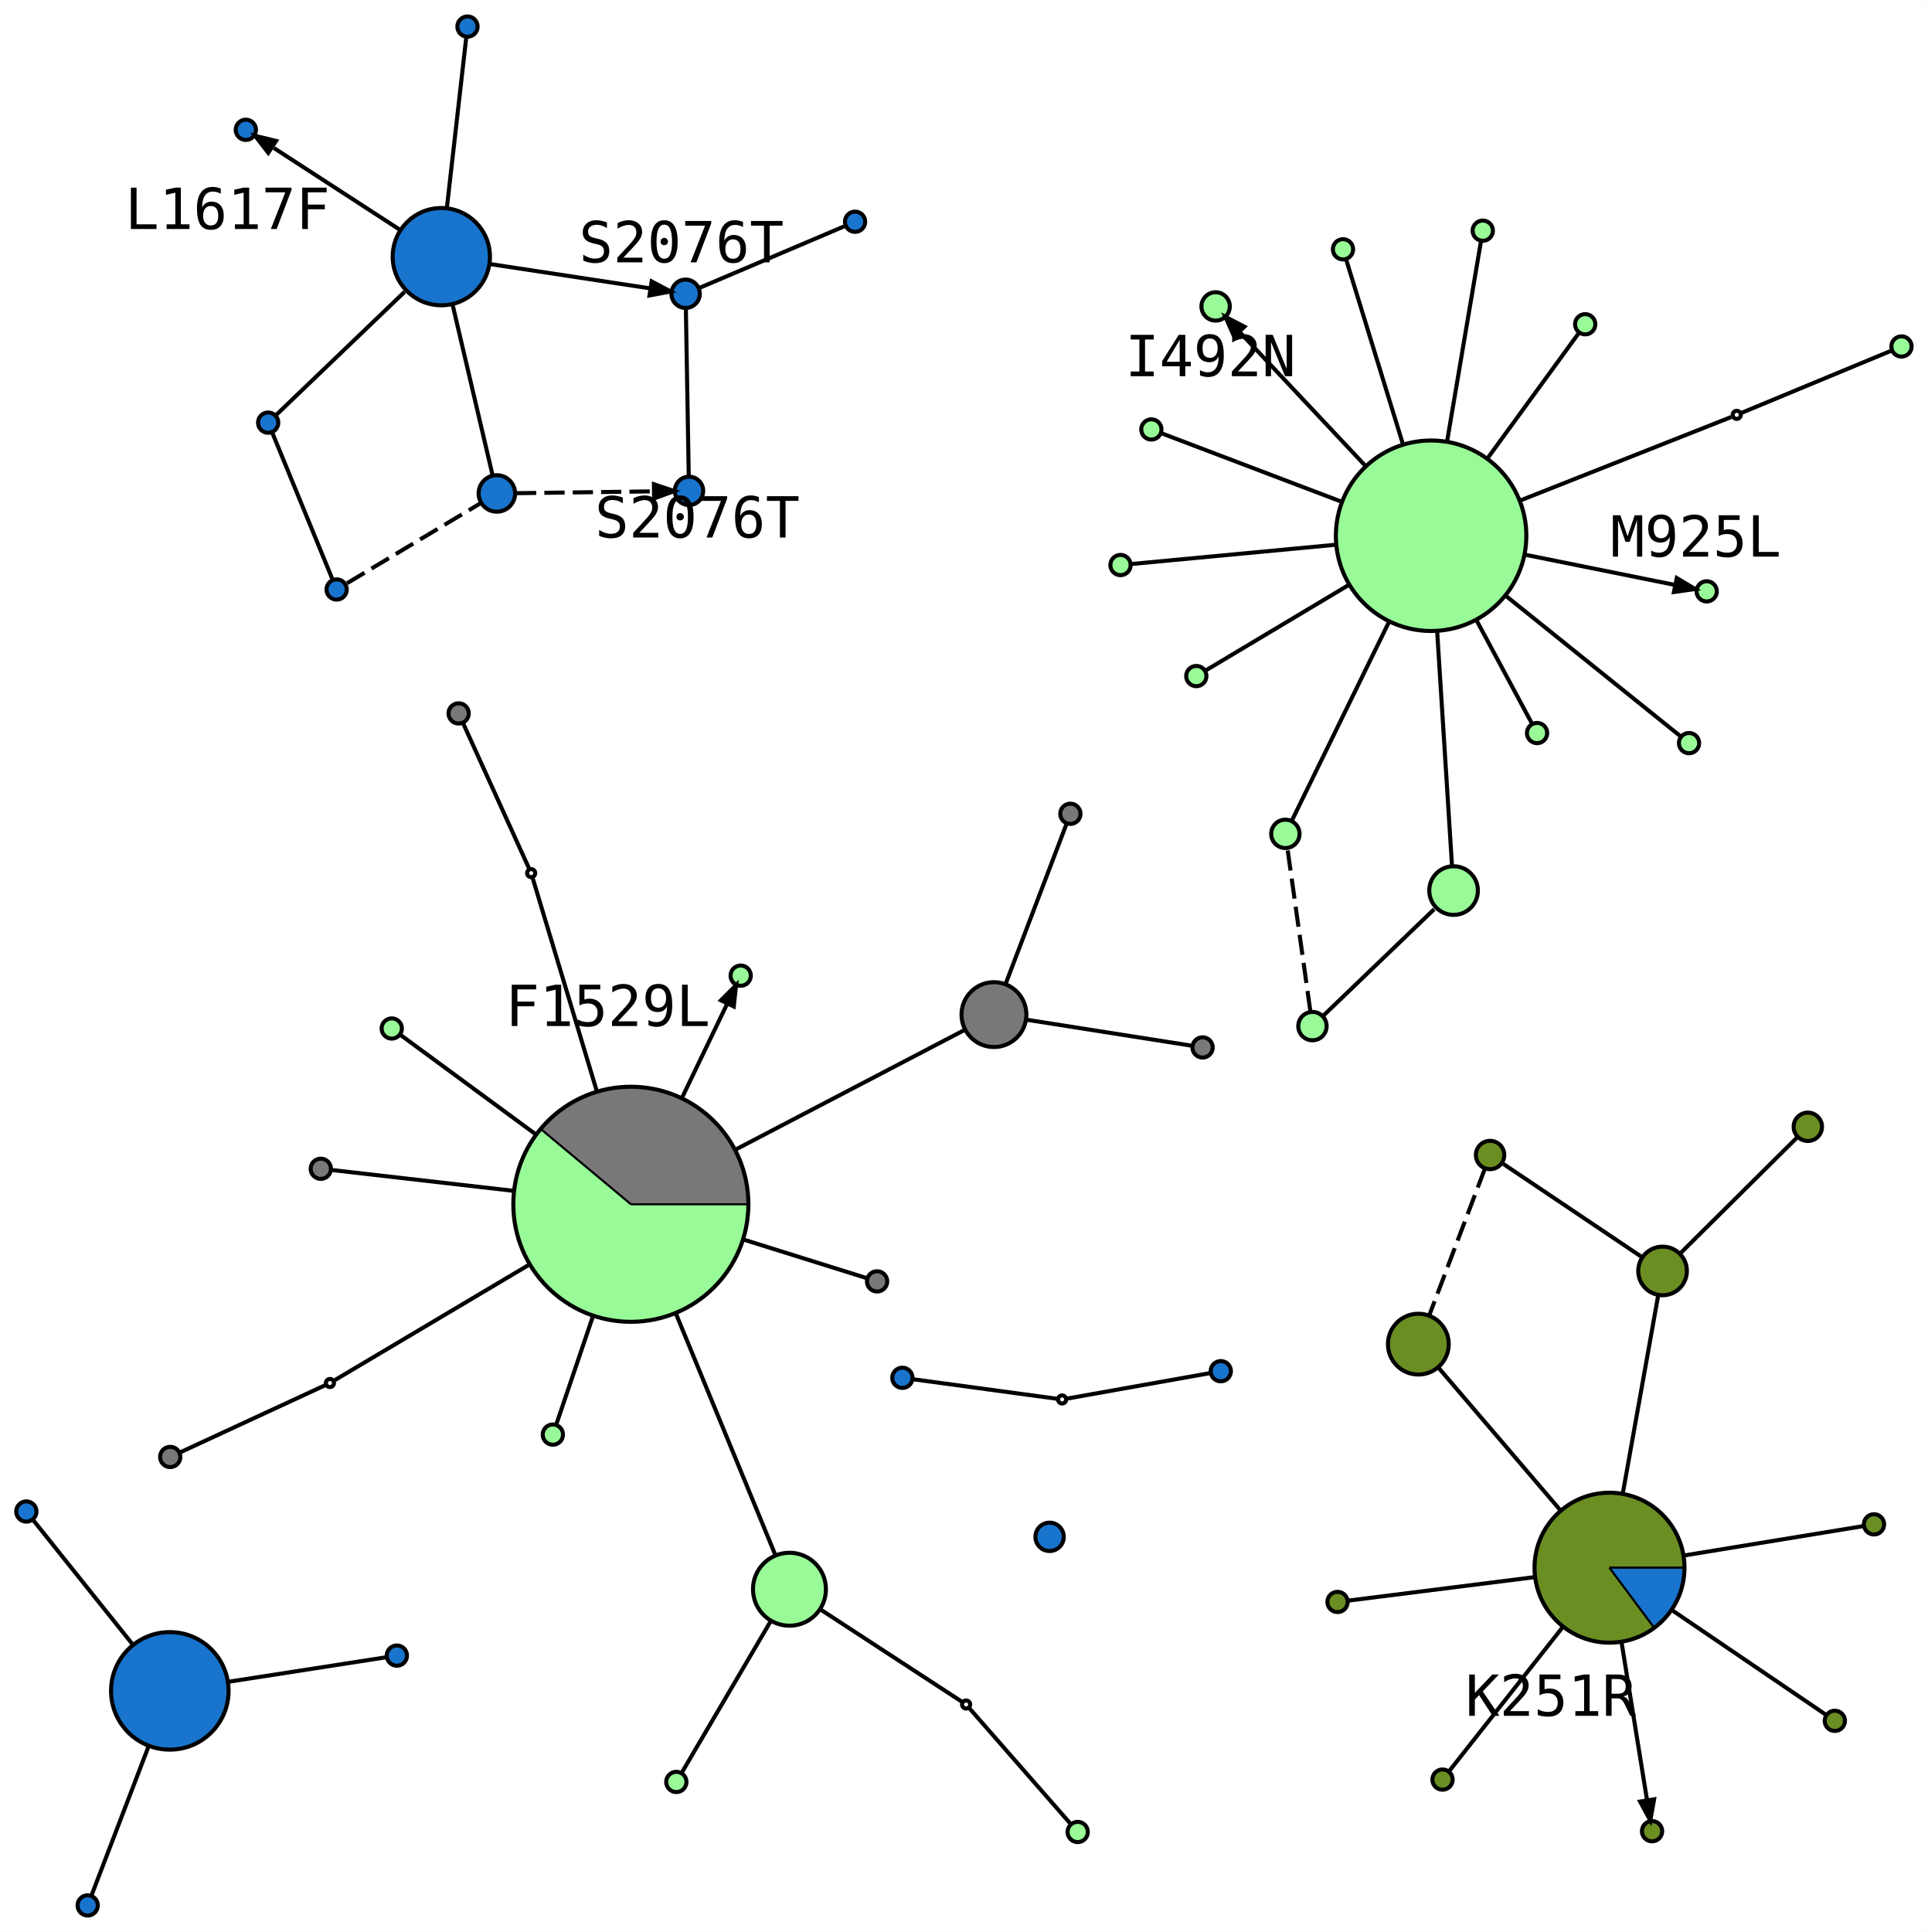
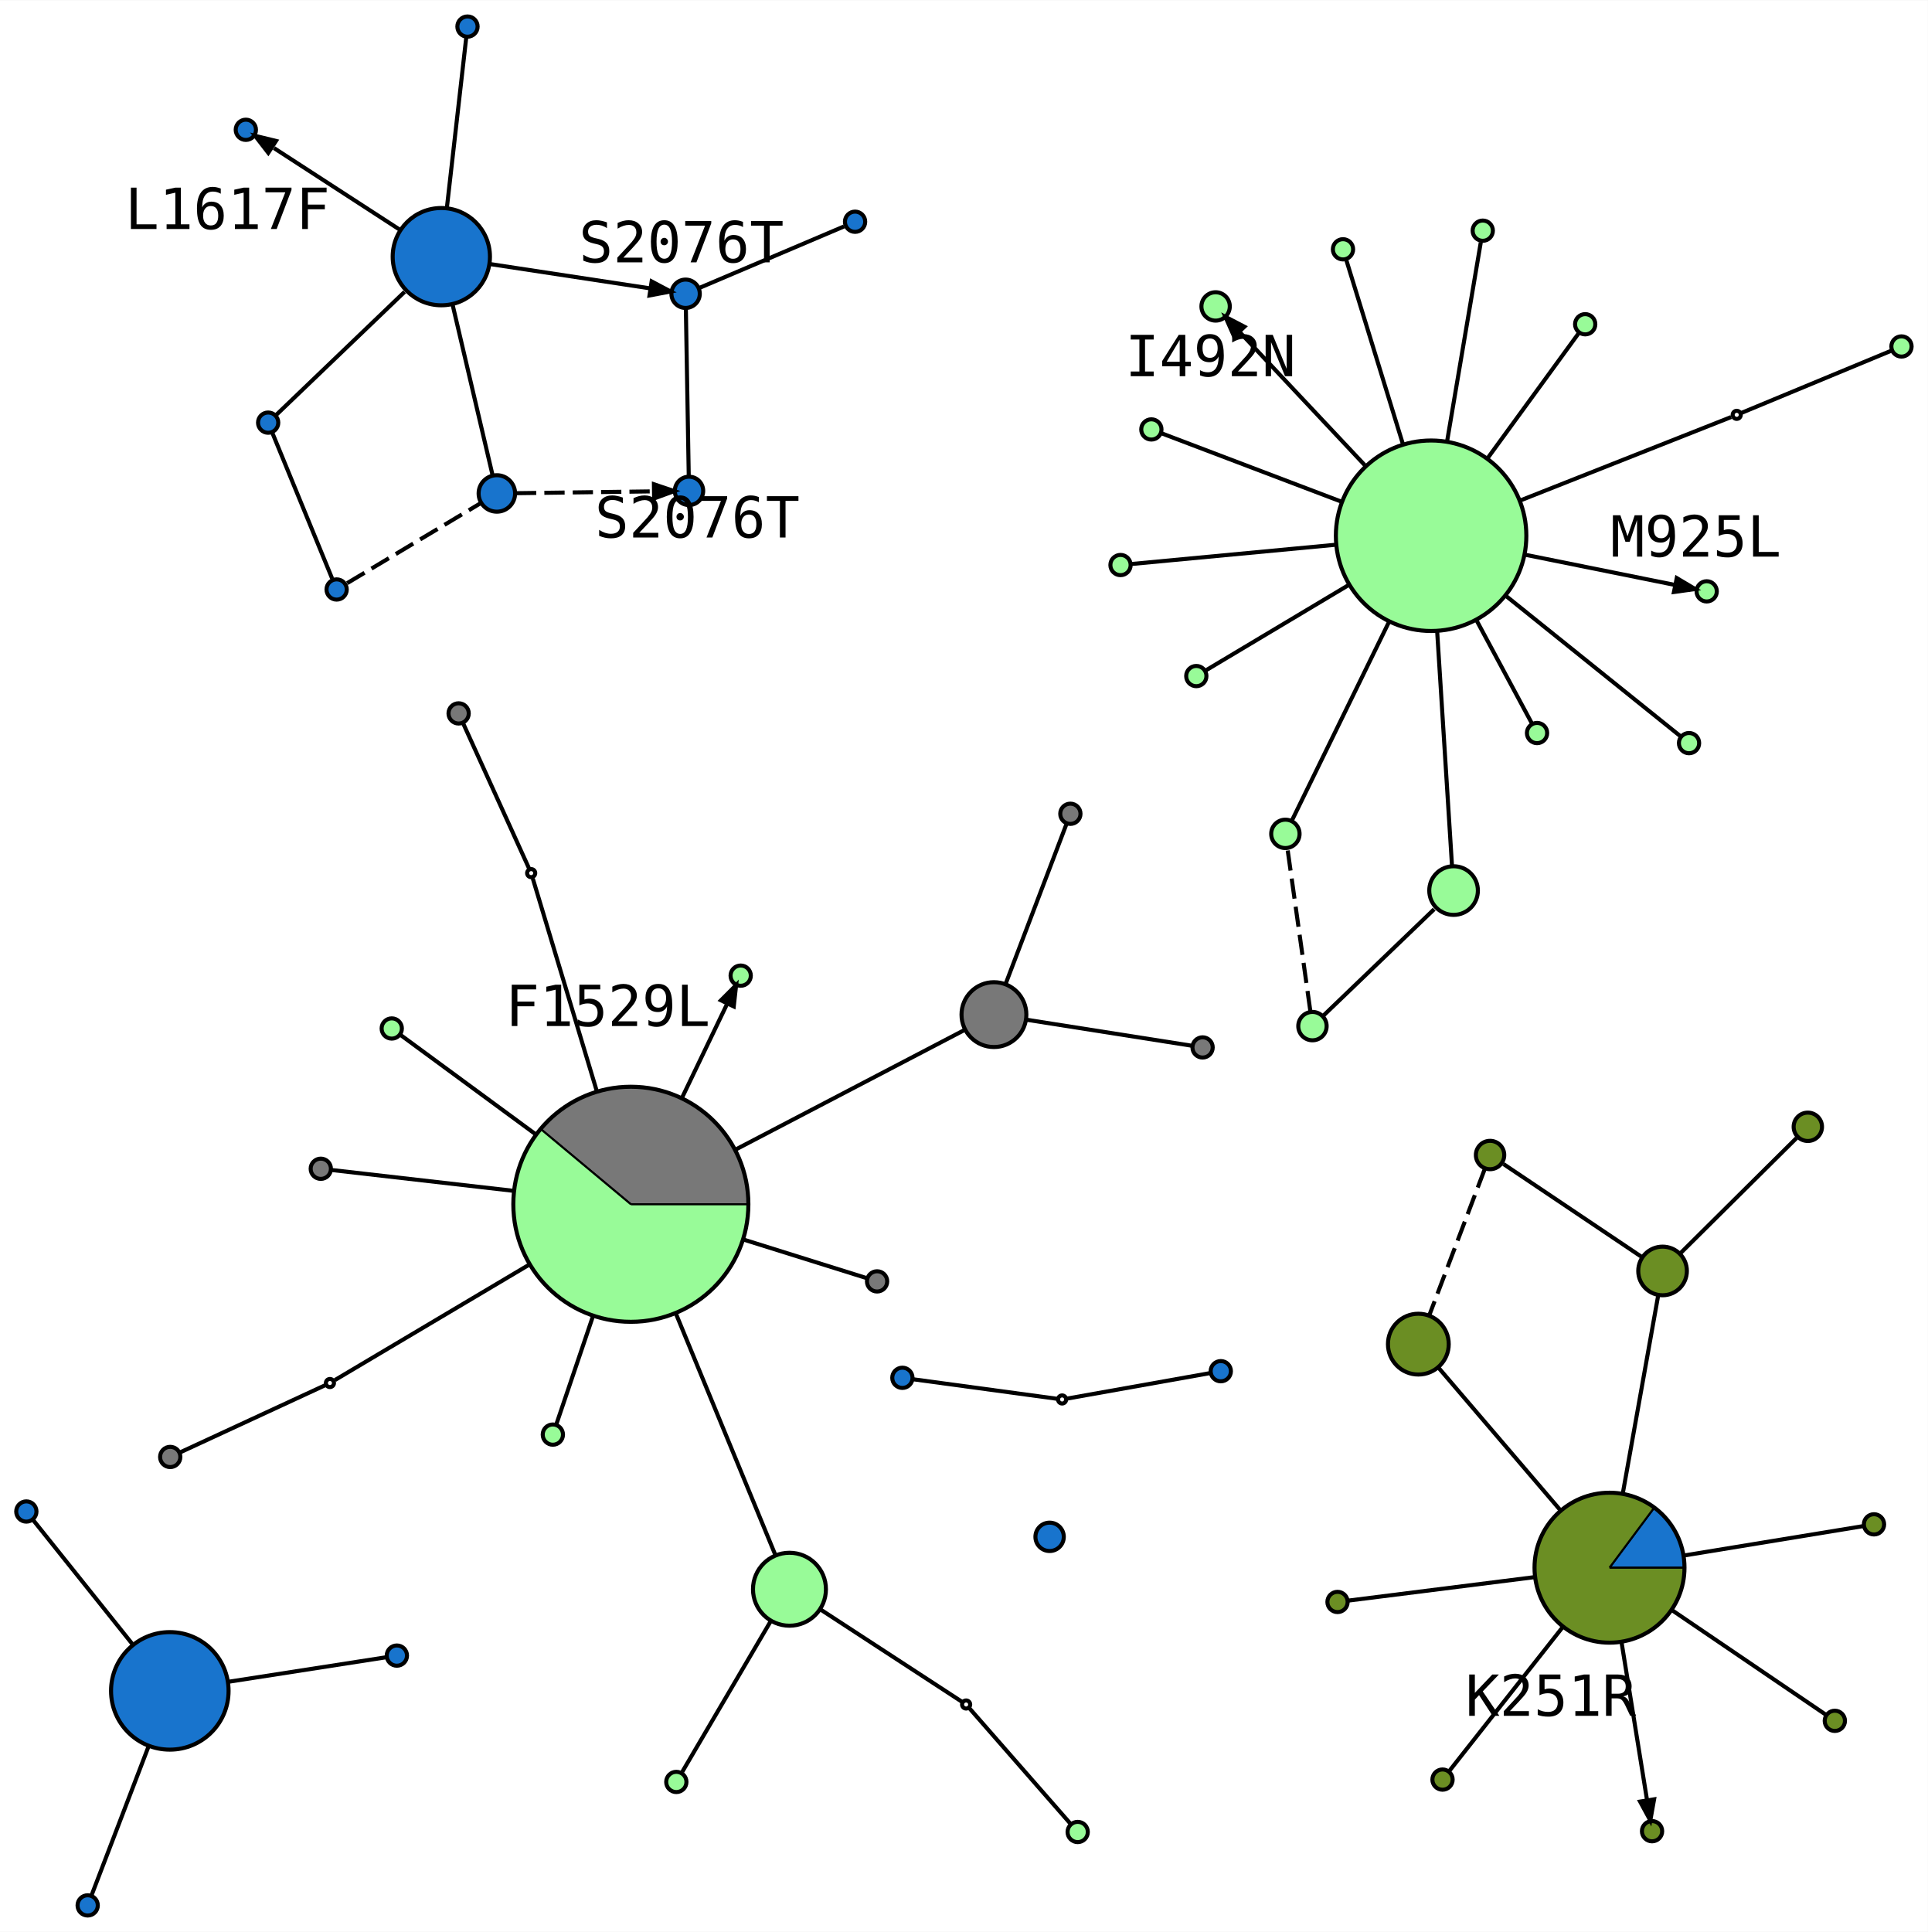
<svg xmlns="http://www.w3.org/2000/svg" width="476pt" height="477pt" viewBox="0.00 0.00 475.69 476.57">
  <g id="graph0" class="graph" transform="scale(1 1) rotate(0) translate(183.991 310.129)">
    <polygon fill="white" stroke="none" points="-183.991,166.438 -183.991,-310.129 291.703,-310.129 291.703,166.438 -183.991,166.438" />
    <g id="node1" class="node">
      <ellipse fill="palegreen" stroke="black" cx="92.496" cy="-170.776" rx="2.5" ry="2.5" />
    </g>
    <g id="node2" class="node">
      <ellipse fill="palegreen" stroke="black" cx="169.136" cy="-178.003" rx="23.5" ry="23.5" />
    </g>
    <g id="edge1" class="edge">
      <path fill="none" stroke="black" d="M95.046,-171.017C102.837,-171.751 126.935,-174.023 145.555,-175.779" />
    </g>
    <g id="node4" class="node">
      <ellipse fill="palegreen" stroke="black" cx="195.277" cy="-129.325" rx="2.5" ry="2.5" />
    </g>
    <g id="edge2" class="edge">
      <path fill="none" stroke="black" d="M180.374,-157.076C185.688,-147.181 191.414,-136.519 193.945,-131.806" />
    </g>
    <g id="node6" class="node">
      <ellipse fill="palegreen" stroke="black" cx="147.396" cy="-248.677" rx="2.5" ry="2.5" />
    </g>
    <g id="edge3" class="edge">
      <path fill="none" stroke="black" d="M162.137,-200.753C156.974,-217.54 150.469,-238.685 148.212,-246.025" />
    </g>
    <g id="node8" class="node">
      <ellipse fill="palegreen" stroke="black" cx="115.963" cy="-234.582" rx="3.5" ry="3.5" />
    </g>
    <g id="edge6" class="edge">
      <path fill="none" stroke="black" d="M152.893,-195.286C142.379,-206.473 129.308,-220.381 121.872,-228.294" />
      <polygon fill="black" stroke="black" points="120.521,-227.176 118.372,-232.018 123.072,-229.573 120.521,-227.176" />
      <text text-anchor="middle" x="114.713" y="-217.367" font-family="monospace" font-size="14.00">I492N</text>
    </g>
    <g id="node10" class="node">
      <ellipse fill="palegreen" stroke="black" cx="174.68" cy="-90.456" rx="6" ry="6" />
    </g>
    <g id="edge7" class="edge">
      <path fill="none" stroke="black" d="M170.621,-154.542C171.866,-134.89 173.555,-108.219 174.3,-96.454" />
    </g>
    <g id="node11" class="node">
      <ellipse fill="palegreen" stroke="black" cx="111.199" cy="-143.379" rx="2.5" ry="2.5" />
    </g>
    <g id="edge8" class="edge">
      <path fill="none" stroke="black" d="M148.872,-165.893C135.559,-157.937 119.541,-148.364 113.583,-144.804" />
    </g>
    <g id="node12" class="node">
      <ellipse fill="palegreen" stroke="black" cx="232.779" cy="-126.836" rx="2.5" ry="2.5" />
    </g>
    <g id="edge9" class="edge">
      <path fill="none" stroke="black" d="M187.544,-163.203C203.11,-150.689 223.917,-133.961 230.609,-128.58" />
    </g>
    <g id="node13" class="node">
      <ellipse fill="palegreen" stroke="black" cx="133.179" cy="-104.448" rx="3.5" ry="3.5" />
    </g>
    <g id="edge10" class="edge">
      <path fill="none" stroke="black" d="M158.736,-156.728C150.19,-139.247 138.85,-116.047 134.745,-107.652" />
    </g>
    <g id="node15" class="node">
      <ellipse fill="palegreen" stroke="black" cx="100.109" cy="-204.234" rx="2.5" ry="2.5" />
    </g>
    <g id="edge11" class="edge">
      <path fill="none" stroke="black" d="M146.915,-186.447C130.52,-192.677 109.867,-200.525 102.699,-203.25" />
    </g>
    <g id="node18" class="node">
      <ellipse fill="palegreen" stroke="black" cx="237.137" cy="-164.281" rx="2.5" ry="2.5" />
    </g>
    <g id="edge12" class="edge">
      <path fill="none" stroke="black" d="M192.538,-173.28C205.274,-170.71 220.214,-167.696 229.165,-165.89" />
      <polygon fill="black" stroke="black" points="229.749,-167.557 234.304,-164.852 229.057,-164.126 229.749,-167.557" />
      <text text-anchor="middle" x="234.473" y="-172.856" font-family="monospace" font-size="14.00">M925L</text>
    </g>
    <g id="node20" class="node">
      <ellipse fill="palegreen" stroke="black" cx="207.157" cy="-230.184" rx="2.5" ry="2.5" />
    </g>
    <g id="edge13" class="edge">
      <path fill="none" stroke="black" d="M183.078,-197.137C191.725,-209.004 201.881,-222.943 205.651,-228.116" />
    </g>
    <g id="node22" class="node">
      <ellipse fill="palegreen" stroke="black" cx="181.882" cy="-253.274" rx="2.5" ry="2.5" />
    </g>
    <g id="edge14" class="edge">
      <path fill="none" stroke="black" d="M173.099,-201.406C176.139,-219.359 180.037,-242.379 181.392,-250.38" />
    </g>
    <g id="node56" class="node">
      <ellipse fill="white" stroke="black" cx="244.548" cy="-207.832" rx="1" ry="1" />
    </g>
    <g id="edge4" class="edge">
      <path fill="none" stroke="black" d="M191.354,-186.791C210.818,-194.49 236.946,-204.825 243.174,-207.289" />
    </g>
    <g id="node3" class="node">
      <path fill="#787878" stroke="black" stroke-width="0.5" d="M-28.328,-13.053C-28.328,-13.053 0.673,-13.053 0.673,-13.053 0.673,-14.532 0.559,-16.009 0.334,-17.47 0.109,-18.931 -0.227,-20.373 -0.673,-21.783 -1.118,-23.193 -1.67,-24.567 -2.325,-25.893 -2.979,-27.219 -3.734,-28.492 -4.583,-29.703 -5.432,-30.914 -6.372,-32.058 -7.396,-33.125 -8.419,-34.192 -9.522,-35.179 -10.696,-36.078 -11.87,-36.977 -13.111,-37.785 -14.408,-38.495 -15.706,-39.205 -17.055,-39.814 -18.445,-40.318 -19.835,-40.822 -21.262,-41.218 -22.712,-41.505 -24.163,-41.791 -25.634,-41.966 -27.111,-42.028 -28.588,-42.09 -30.068,-42.039 -31.537,-41.875 -33.007,-41.712 -34.462,-41.436 -35.889,-41.05 -37.317,-40.665 -38.712,-40.171 -40.065,-39.572 -41.417,-38.974 -42.721,-38.273 -43.966,-37.475 -45.211,-36.678 -46.394,-35.787 -47.503,-34.809 -48.612,-33.831 -49.645,-32.77 -50.592,-31.635 -50.592,-31.635 -28.328,-13.053 -28.328,-13.053" />
      <path fill="palegreen" stroke="black" stroke-width="0.5" d="M-28.328,-13.053C-28.328,-13.053 -50.592,-31.635 -50.592,-31.635 -51.335,-30.745 -52.024,-29.811 -52.655,-28.838 -53.286,-27.866 -53.858,-26.856 -54.369,-25.815 -54.879,-24.774 -55.326,-23.703 -55.708,-22.608 -56.09,-21.513 -56.406,-20.397 -56.655,-19.264 -56.903,-18.132 -57.083,-16.985 -57.194,-15.831 -57.305,-14.677 -57.347,-13.517 -57.319,-12.358 -57.291,-11.199 -57.194,-10.043 -57.028,-8.895 -56.861,-7.748 -56.627,-6.611 -56.324,-5.492 -56.022,-4.372 -55.653,-3.272 -55.219,-2.197 -54.785,-1.122 -54.286,-0.074 -53.727,0.942 -53.167,1.957 -52.547,2.938 -51.87,3.88 -51.193,4.821 -50.461,5.721 -49.676,6.574 -48.891,7.428 -48.056,8.233 -47.175,8.987 -46.294,9.741 -45.368,10.441 -44.403,11.083 -43.438,11.726 -42.435,12.31 -41.4,12.833 -40.365,13.356 -39.3,13.816 -38.21,14.211 -37.12,14.606 -36.007,14.935 -34.877,15.197 -33.748,15.459 -32.604,15.653 -31.451,15.778 -30.298,15.903 -29.139,15.958 -27.98,15.944 -26.82,15.931 -25.663,15.847 -24.514,15.695 -23.364,15.542 -22.225,15.321 -21.102,15.032 -19.979,14.743 -18.875,14.387 -17.794,13.966 -16.714,13.545 -15.66,13.059 -14.638,12.512 -13.616,11.965 -12.627,11.357 -11.678,10.691 -10.729,10.025 -9.82,9.303 -8.957,8.529 -8.094,7.754 -7.279,6.929 -6.515,6.057 -5.751,5.185 -5.039,4.267 -4.385,3.31 -3.731,2.353 -3.135,1.357 -2.6,0.329 -2.065,-0.7 -1.592,-1.76 -1.184,-2.845 -0.775,-3.93 -0.433,-5.039 -0.157,-6.165 0.118,-7.292 0.326,-8.433 0.464,-9.584 0.603,-10.736 0.673,-11.894 0.673,-13.053 0.673,-13.053 -28.328,-13.053 -28.328,-13.053" />
      <ellipse fill="none" stroke="black" cx="-28.328" cy="-13.053" rx="29" ry="29" />
    </g>
    <g id="node5" class="node">
      <ellipse fill="palegreen" stroke="black" cx="10.81" cy="81.93" rx="9" ry="9" />
    </g>
    <g id="edge15" class="edge">
      <path fill="none" stroke="black" d="M-17.217,13.911C-8.9,34.094 1.94,60.403 7.38,73.605" />
    </g>
    <g id="node14" class="node">
      <ellipse fill="palegreen" stroke="black" cx="-47.574" cy="43.775" rx="2.5" ry="2.5" />
    </g>
    <g id="edge16" class="edge">
      <path fill="none" stroke="black" d="M-37.725,14.695C-41.389,25.514 -45.097,36.462 -46.722,41.26" />
    </g>
    <g id="node17" class="node">
      <ellipse fill="palegreen" stroke="black" cx="-1.225" cy="-69.465" rx="2.5" ry="2.5" />
    </g>
    <g id="edge17" class="edge">
      <path fill="none" stroke="black" d="M-15.729,-39.278C-11.665,-47.737 -7.486,-56.435 -4.664,-62.308" />
      <polygon fill="black" stroke="black" points="-6.092,-63.377 -2.349,-67.126 -2.937,-61.862 -6.092,-63.377" />
      <text text-anchor="middle" x="-34.023" y="-57.034" font-family="monospace" font-size="14.00">F1529L</text>
    </g>
    <g id="node19" class="node">
      <ellipse fill="palegreen" stroke="black" cx="-87.325" cy="-56.425" rx="2.5" ry="2.5" />
    </g>
    <g id="edge18" class="edge">
      <path fill="none" stroke="black" d="M-51.984,-30.444C-65.064,-40.06 -79.739,-50.848 -85.162,-54.834" />
    </g>
    <g id="node23" class="node">
      <ellipse fill="#787878" stroke="black" cx="61.264" cy="-59.85" rx="8" ry="8" />
    </g>
    <g id="edge19" class="edge">
      <path fill="none" stroke="black" d="M-2.414,-26.589C16.811,-36.631 41.715,-49.639 53.897,-56.002" />
    </g>
    <g id="node27" class="node">
      <ellipse fill="#787878" stroke="black" cx="-104.835" cy="-21.815" rx="2.5" ry="2.5" />
    </g>
    <g id="edge24" class="edge">
      <path fill="none" stroke="black" d="M-57.252,-16.366C-74.855,-18.382 -95.265,-20.719 -102.3,-21.525" />
    </g>
    <g id="node28" class="node">
      <ellipse fill="#787878" stroke="black" cx="32.431" cy="5.972" rx="2.5" ry="2.5" />
    </g>
    <g id="edge25" class="edge">
      <path fill="none" stroke="black" d="M-0.438,-4.321C11.791,-0.491 24.562,3.507 29.876,5.172" />
    </g>
    <g id="node57" class="node">
      <ellipse fill="white" stroke="black" cx="-52.923" cy="-94.757" rx="1" ry="1" />
    </g>
    <g id="edge20" class="edge">
      <path fill="none" stroke="black" d="M-36.792,-41.171C-43.017,-61.851 -50.698,-87.367 -52.521,-93.423" />
    </g>
    <g id="node58" class="node">
      <ellipse fill="white" stroke="black" cx="-102.581" cy="31.049" rx="1" ry="1" />
    </g>
    <g id="edge22" class="edge">
      <path fill="none" stroke="black" d="M-53.466,1.878C-72.315,13.073 -95.782,27.011 -101.354,30.32" />
    </g>
    <g id="node21" class="node">
      <ellipse fill="palegreen" stroke="black" cx="-17.108" cy="129.477" rx="2.5" ry="2.5" />
    </g>
    <g id="edge28" class="edge">
      <path fill="none" stroke="black" d="M6.2,89.781C-0.243,100.754 -11.603,120.102 -15.637,126.971" />
    </g>
    <g id="node59" class="node">
      <ellipse fill="white" stroke="black" cx="54.403" cy="110.369" rx="1" ry="1" />
    </g>
    <g id="edge26" class="edge">
      <path fill="none" stroke="black" d="M18.404,86.884C29.332,94.013 48.698,106.647 53.368,109.694" />
    </g>
    <g id="node7" class="node">
      <ellipse fill="palegreen" stroke="black" cx="285.203" cy="-224.703" rx="2.5" ry="2.5" />
    </g>
    <g id="node9" class="node">
      <ellipse fill="palegreen" stroke="black" cx="139.859" cy="-57.011" rx="3.5" ry="3.5" />
    </g>
    <g id="edge29" class="edge">
      <path fill="none" stroke="black" d="M142.592,-59.636C148.492,-65.302 162.487,-78.745 169.893,-85.858" />
    </g>
    <g id="edge54" class="edge">
      <path fill="none" stroke="black" stroke-dasharray="5,2" d="M139.335,-60.734C138.08,-69.645 134.917,-92.113 133.683,-100.873" />
    </g>
    <g id="node16" class="node">
      <ellipse fill="palegreen" stroke="black" cx="81.93" cy="141.824" rx="2.5" ry="2.5" />
    </g>
    <g id="node25" class="node">
      <ellipse fill="#787878" stroke="black" cx="112.749" cy="-51.753" rx="2.5" ry="2.5" />
    </g>
    <g id="edge30" class="edge">
      <path fill="none" stroke="black" d="M69.309,-58.585C81.074,-56.735 102.398,-53.381 109.981,-52.189" />
    </g>
    <g id="node29" class="node">
      <ellipse fill="#787878" stroke="black" cx="80.124" cy="-109.402" rx="2.5" ry="2.5" />
    </g>
    <g id="edge31" class="edge">
      <path fill="none" stroke="black" d="M64.211,-67.593C68.521,-78.916 76.332,-99.439 79.11,-106.738" />
    </g>
    <g id="node24" class="node">
      <ellipse fill="#787878" stroke="black" cx="-70.823" cy="-134.168" rx="2.5" ry="2.5" />
    </g>
    <g id="node26" class="node">
      <ellipse fill="#787878" stroke="black" cx="-141.99" cy="49.291" rx="2.5" ry="2.5" />
    </g>
    <g id="node30" class="node">
      <ellipse fill="#1874cd" stroke="black" cx="-142.09" cy="107.007" rx="14.5" ry="14.5" />
    </g>
    <g id="node38" class="node">
      <ellipse fill="#1874cd" stroke="black" cx="-86.063" cy="98.303" rx="2.5" ry="2.5" />
    </g>
    <g id="edge32" class="edge">
      <path fill="none" stroke="black" d="M-127.662,104.766C-114.433,102.711 -95.872,99.827 -88.877,98.74" />
    </g>
    <g id="node41" class="node">
      <ellipse fill="#1874cd" stroke="black" cx="-162.356" cy="159.938" rx="2.5" ry="2.5" />
    </g>
    <g id="edge33" class="edge">
      <path fill="none" stroke="black" d="M-147.309,120.638C-152.094,133.136 -158.808,150.671 -161.338,157.28" />
    </g>
    <g id="node44" class="node">
      <ellipse fill="#1874cd" stroke="black" cx="-177.491" cy="62.751" rx="2.5" ry="2.5" />
    </g>
    <g id="edge34" class="edge">
      <path fill="none" stroke="black" d="M-151.391,95.38C-159.75,84.931 -171.361,70.415 -175.733,64.95" />
    </g>
    <g id="node31" class="node">
      <ellipse fill="#1874cd" stroke="black" cx="-75.096" cy="-246.863" rx="12" ry="12" />
    </g>
    <g id="node36" class="node">
      <ellipse fill="#1874cd" stroke="black" cx="-117.822" cy="-205.908" rx="2.5" ry="2.5" />
    </g>
    <g id="edge35" class="edge">
      <path fill="none" stroke="black" d="M-84.157,-238.178C-94.347,-228.41 -110.202,-213.212 -115.79,-207.856" />
    </g>
    <g id="node37" class="node">
      <ellipse fill="#1874cd" stroke="black" cx="-68.638" cy="-303.629" rx="2.5" ry="2.5" />
    </g>
    <g id="edge36" class="edge">
      <path fill="none" stroke="black" d="M-73.727,-258.902C-72.187,-272.44 -69.79,-293.505 -68.946,-300.929" />
    </g>
    <g id="node39" class="node">
      <ellipse fill="#1874cd" stroke="black" cx="-14.818" cy="-237.707" rx="3.5" ry="3.5" />
    </g>
    <g id="edge37" class="edge">
      <path fill="none" stroke="black" d="M-63.187,-245.054C-51.492,-243.278 -33.93,-240.61 -23.497,-239.025" />
      <polygon fill="black" stroke="black" points="-23.197,-240.75 -18.517,-238.269 -23.723,-237.289 -23.197,-240.75" />
      <text text-anchor="middle" x="-15.861" y="-245.463" font-family="monospace" font-size="14.00">S2076T</text>
    </g>
    <g id="node42" class="node">
      <ellipse fill="#1874cd" stroke="black" cx="-61.391" cy="-188.439" rx="4.5" ry="4.5" />
    </g>
    <g id="edge38" class="edge">
      <path fill="none" stroke="black" d="M-72.323,-235.04C-69.288,-222.103 -64.575,-202.012 -62.47,-193.039" />
    </g>
    <g id="node43" class="node">
      <ellipse fill="#1874cd" stroke="black" cx="-123.33" cy="-278.163" rx="2.5" ry="2.5" />
    </g>
    <g id="edge39" class="edge">
      <path fill="none" stroke="black" d="M-85.326,-253.501C-94.672,-259.566 -108.241,-268.371 -116.384,-273.655" />
      <polygon fill="black" stroke="black" points="-117.794,-272.484 -121.036,-276.674 -115.889,-275.42 -117.794,-272.484" />
      <text text-anchor="middle" x="-127.87" y="-253.686" font-family="monospace" font-size="14.00">L1617F</text>
    </g>
    <g id="node32" class="node">
      <ellipse fill="#1874cd" stroke="black" cx="38.674" cy="29.763" rx="2.5" ry="2.5" />
    </g>
    <g id="node60" class="node">
      <ellipse fill="white" stroke="black" cx="78.086" cy="35.107" rx="1" ry="1" />
    </g>
    <g id="edge40" class="edge">
      <path fill="none" stroke="black" d="M41.26,30.113C48.932,31.154 71.373,34.197 76.864,34.942" />
    </g>
    <g id="node33" class="node">
      <ellipse fill="#1874cd" stroke="black" cx="-100.926" cy="-164.742" rx="2.5" ry="2.5" />
    </g>
    <g id="edge42" class="edge">
      <path fill="none" stroke="black" d="M-102.034,-167.443C-105.147,-175.027 -113.931,-196.429 -116.859,-203.562" />
    </g>
    <g id="edge55" class="edge">
      <path fill="none" stroke="black" stroke-dasharray="5,2" d="M-98.332,-166.297C-91.598,-170.333 -73.521,-181.168 -65.418,-186.025" />
    </g>
    <g id="node34" class="node">
      <ellipse fill="#1874cd" stroke="black" cx="117.239" cy="28.13" rx="2.5" ry="2.5" />
    </g>
    <g id="node35" class="node">
-       <path fill="olivedrab" stroke="black" stroke-width="0.5" d="M213.157,76.614C213.157,76.614 231.657,76.614 231.657,76.614 231.657,75.582 231.571,74.552 231.399,73.534 231.227,72.516 230.97,71.515 230.632,70.54 230.293,69.565 229.873,68.62 229.376,67.716 228.88,66.811 228.309,65.949 227.669,65.139 227.029,64.33 226.322,63.575 225.556,62.884 224.79,62.192 223.967,61.566 223.097,61.011 222.227,60.457 221.311,59.976 220.361,59.574 219.41,59.172 218.428,58.85 217.423,58.612 216.419,58.374 215.397,58.221 214.367,58.153 213.337,58.086 212.303,58.105 211.277,58.21 210.25,58.315 209.234,58.505 208.239,58.779 207.244,59.054 206.274,59.411 205.339,59.847 204.403,60.283 203.506,60.797 202.656,61.383 201.807,61.968 201.008,62.624 200.267,63.343 199.527,64.062 198.848,64.842 198.238,65.675 197.628,66.507 197.088,67.389 196.625,68.311 196.162,69.233 195.776,70.193 195.473,71.179 195.17,72.166 194.95,73.176 194.815,74.199 194.681,75.222 194.632,76.255 194.669,77.286 194.707,78.318 194.831,79.344 195.039,80.355 195.248,81.366 195.541,82.357 195.915,83.319 196.289,84.281 196.743,85.21 197.272,86.096 197.801,86.982 198.403,87.822 199.072,88.608 199.741,89.394 200.475,90.122 201.265,90.786 202.056,91.449 202.901,92.045 203.791,92.568 204.681,93.09 205.613,93.537 206.578,93.904 207.542,94.271 208.536,94.557 209.548,94.758 210.56,94.96 211.587,95.076 212.619,95.106 213.651,95.136 214.683,95.08 215.705,94.938 216.727,94.795 217.736,94.568 218.72,94.258 219.704,93.947 220.661,93.555 221.58,93.085 222.499,92.615 223.377,92.069 224.204,91.453 224.204,91.453 213.157,76.614 213.157,76.614" />
-       <path fill="#1874cd" stroke="black" stroke-width="0.5" d="M213.157,76.614C213.157,76.614 224.204,91.453 224.204,91.453 224.78,91.025 225.33,90.563 225.853,90.07 226.375,89.578 226.868,89.055 227.329,88.505 227.79,87.956 228.219,87.379 228.614,86.78 229.008,86.18 229.367,85.558 229.689,84.917 230.011,84.275 230.296,83.616 230.541,82.941 230.787,82.267 230.993,81.579 231.158,80.88 231.324,80.182 231.449,79.474 231.532,78.761 231.615,78.049 231.657,77.332 231.657,76.614 231.657,76.614 213.157,76.614 213.157,76.614" />
+       <path fill="#1874cd" stroke="black" stroke-width="0.5" d="M213.157,76.614C213.157,76.614 231.657,76.614 231.657,76.614 231.657,75.896 231.615,75.179 231.532,74.466 231.449,73.753 231.324,73.046 231.158,72.347 230.993,71.649 230.787,70.961 230.541,70.286 230.296,69.612 230.011,68.952 229.689,68.311 229.367,67.67 229.008,67.048 228.614,66.448 228.219,65.848 227.79,65.272 227.329,64.722 226.868,64.172 226.375,63.65 225.853,63.157 225.33,62.665 224.78,62.203 224.204,61.775 224.204,61.775 213.157,76.614 213.157,76.614" />
+       <path fill="olivedrab" stroke="black" stroke-width="0.5" d="M213.157,76.614C213.157,76.614 224.204,61.775 224.204,61.775 223.377,61.158 222.499,60.612 221.58,60.142 220.661,59.673 219.704,59.28 218.72,58.97 217.736,58.66 216.727,58.432 215.705,58.29 214.683,58.148 213.651,58.092 212.619,58.122 211.587,58.152 210.56,58.268 209.548,58.469 208.536,58.671 207.542,58.956 206.578,59.323 205.613,59.69 204.681,60.138 203.791,60.66 202.901,61.182 202.056,61.779 201.265,62.442 200.475,63.105 199.741,63.834 199.072,64.62 198.403,65.405 197.801,66.246 197.272,67.132 196.743,68.018 196.289,68.947 195.915,69.909 195.541,70.871 195.248,71.862 195.039,72.873 194.831,73.883 194.707,74.91 194.669,75.941 194.632,76.973 194.681,78.005 194.815,79.029 194.95,80.052 195.17,81.062 195.473,82.048 195.776,83.035 196.162,83.994 196.625,84.917 197.088,85.839 197.628,86.721 198.238,87.553 198.848,88.385 199.527,89.165 200.267,89.884 201.008,90.603 201.807,91.259 202.656,91.845 203.506,92.431 204.403,92.944 205.339,93.38 206.274,93.817 207.244,94.174 208.239,94.448 209.234,94.722 210.25,94.913 211.277,95.018 212.303,95.123 213.337,95.142 214.367,95.074 215.397,95.007 216.419,94.853 217.423,94.615 218.428,94.377 219.41,94.055 220.361,93.654 221.311,93.252 222.227,92.771 223.097,92.217 223.967,91.662 224.79,91.036 225.556,90.344 226.322,89.652 227.029,88.898 227.669,88.088 228.309,87.279 228.88,86.417 229.376,85.512 229.873,84.607 230.293,83.662 230.632,82.688 230.97,81.713 231.227,80.711 231.399,79.694 231.571,78.676 231.657,77.646 231.657,76.614 231.657,76.614 213.157,76.614 213.157,76.614" />
      <ellipse fill="none" stroke="black" cx="213.157" cy="76.614" rx="18.5" ry="18.5" />
    </g>
    <g id="node47" class="node">
      <ellipse fill="olivedrab" stroke="black" cx="226.249" cy="3.398" rx="6" ry="6" />
    </g>
    <g id="edge43" class="edge">
      <path fill="none" stroke="black" d="M216.461,58.138C219.309,42.21 223.253,20.154 225.147,9.561" />
    </g>
    <g id="node50" class="node">
      <ellipse fill="olivedrab" stroke="black" cx="278.421" cy="65.918" rx="2.5" ry="2.5" />
    </g>
    <g id="edge44" class="edge">
      <path fill="none" stroke="black" d="M231.685,73.578C247.362,71.008 268.417,67.558 275.762,66.354" />
    </g>
    <g id="node51" class="node">
      <ellipse fill="olivedrab" stroke="black" cx="165.988" cy="21.455" rx="7.5" ry="7.5" />
    </g>
    <g id="edge45" class="edge">
      <path fill="none" stroke="black" d="M201.01,62.409C191.292,51.046 178.157,35.685 171.054,27.38" />
    </g>
    <g id="node52" class="node">
      <ellipse fill="olivedrab" stroke="black" cx="146.045" cy="85.068" rx="2.5" ry="2.5" />
    </g>
    <g id="edge46" class="edge">
      <path fill="none" stroke="black" d="M194.462,78.969C178.328,81.001 156.449,83.757 148.811,84.72" />
    </g>
    <g id="node53" class="node">
      <ellipse fill="olivedrab" stroke="black" cx="268.755" cy="114.398" rx="2.5" ry="2.5" />
    </g>
    <g id="edge47" class="edge">
      <path fill="none" stroke="black" d="M228.644,87.139C242.011,96.222 260.136,108.54 266.464,112.84" />
    </g>
    <g id="node54" class="node">
      <ellipse fill="olivedrab" stroke="black" cx="171.953" cy="128.896" rx="2.5" ry="2.5" />
    </g>
    <g id="edge48" class="edge">
      <path fill="none" stroke="black" d="M201.679,91.177C191.774,103.746 178.341,120.791 173.652,126.741" />
    </g>
    <g id="node55" class="node">
      <ellipse fill="olivedrab" stroke="black" cx="223.656" cy="141.628" rx="2.5" ry="2.5" />
    </g>
    <g id="edge49" class="edge">
      <path fill="none" stroke="black" d="M216.138,95.07C218.206,107.881 220.858,124.297 222.396,133.822" />
      <polygon fill="black" stroke="black" points="224.159,133.763 223.228,138.978 220.704,134.321 224.159,133.763" />
      <text text-anchor="middle" x="198.674" y="113.166" font-family="monospace" font-size="14.00">K251R</text>
    </g>
    <g id="node45" class="node">
      <ellipse fill="#1874cd" stroke="black" cx="-13.976" cy="-189.071" rx="3.5" ry="3.5" />
    </g>
    <g id="edge50" class="edge">
      <path fill="none" stroke="black" d="M-14.752,-233.89C-14.594,-224.754 -14.195,-201.718 -14.04,-192.736" />
    </g>
    <g id="node46" class="node">
      <ellipse fill="#1874cd" stroke="black" cx="26.998" cy="-255.479" rx="2.5" ry="2.5" />
    </g>
    <g id="edge51" class="edge">
      <path fill="none" stroke="black" d="M-11.537,-239.101C-3.528,-242.506 16.905,-251.19 24.286,-254.327" />
    </g>
    <g id="node40" class="node">
      <ellipse fill="#1874cd" stroke="black" cx="75" cy="69" rx="3.5" ry="3.5" />
    </g>
    <g id="edge56" class="edge">
      <path fill="none" stroke="black" stroke-dasharray="5,2" d="M-56.672,-188.502C-48.761,-188.607 -32.71,-188.821 -22.7,-188.954" />
      <polygon fill="black" stroke="black" points="-22.634,-190.705 -17.611,-189.022 -22.587,-187.206 -22.634,-190.705" />
      <text text-anchor="middle" x="-11.94" y="-177.565" font-family="monospace" font-size="14.00">S2076T</text>
    </g>
    <g id="node48" class="node">
      <ellipse fill="olivedrab" stroke="black" cx="262.092" cy="-32.168" rx="3.5" ry="3.5" />
    </g>
    <g id="edge52" class="edge">
      <path fill="none" stroke="black" d="M230.644,-0.963C238.122,-8.383 253.11,-23.255 259.31,-29.407" />
    </g>
    <g id="node49" class="node">
      <ellipse fill="olivedrab" stroke="black" cx="183.682" cy="-25.207" rx="3.5" ry="3.5" />
    </g>
    <g id="edge53" class="edge">
      <path fill="none" stroke="black" d="M221.03,-0.11C212.15,-6.077 194.35,-18.038 186.987,-22.986" />
    </g>
    <g id="edge57" class="edge">
      <path fill="none" stroke="black" stroke-dasharray="5,2" d="M182.41,-21.851C179.557,-14.328 172.597,4.026 168.716,14.26" />
    </g>
    <g id="edge5" class="edge">
      <path fill="none" stroke="black" d="M245.553,-208.249C250.737,-210.4 274.526,-220.272 282.551,-223.602" />
    </g>
    <g id="edge21" class="edge">
      <path fill="none" stroke="black" d="M-53.365,-95.731C-55.648,-100.757 -66.122,-123.818 -69.655,-131.597" />
    </g>
    <g id="edge23" class="edge">
      <path fill="none" stroke="black" d="M-103.555,31.5C-108.581,33.826 -131.641,44.501 -139.42,48.101" />
    </g>
    <g id="edge27" class="edge">
      <path fill="none" stroke="black" d="M55.084,111.147C58.594,115.158 74.702,133.564 80.135,139.773" />
    </g>
    <g id="edge41" class="edge">
      <path fill="none" stroke="black" d="M79.389,34.875C85.015,33.873 107.28,29.905 114.768,28.57" />
    </g>
  </g>
</svg>
